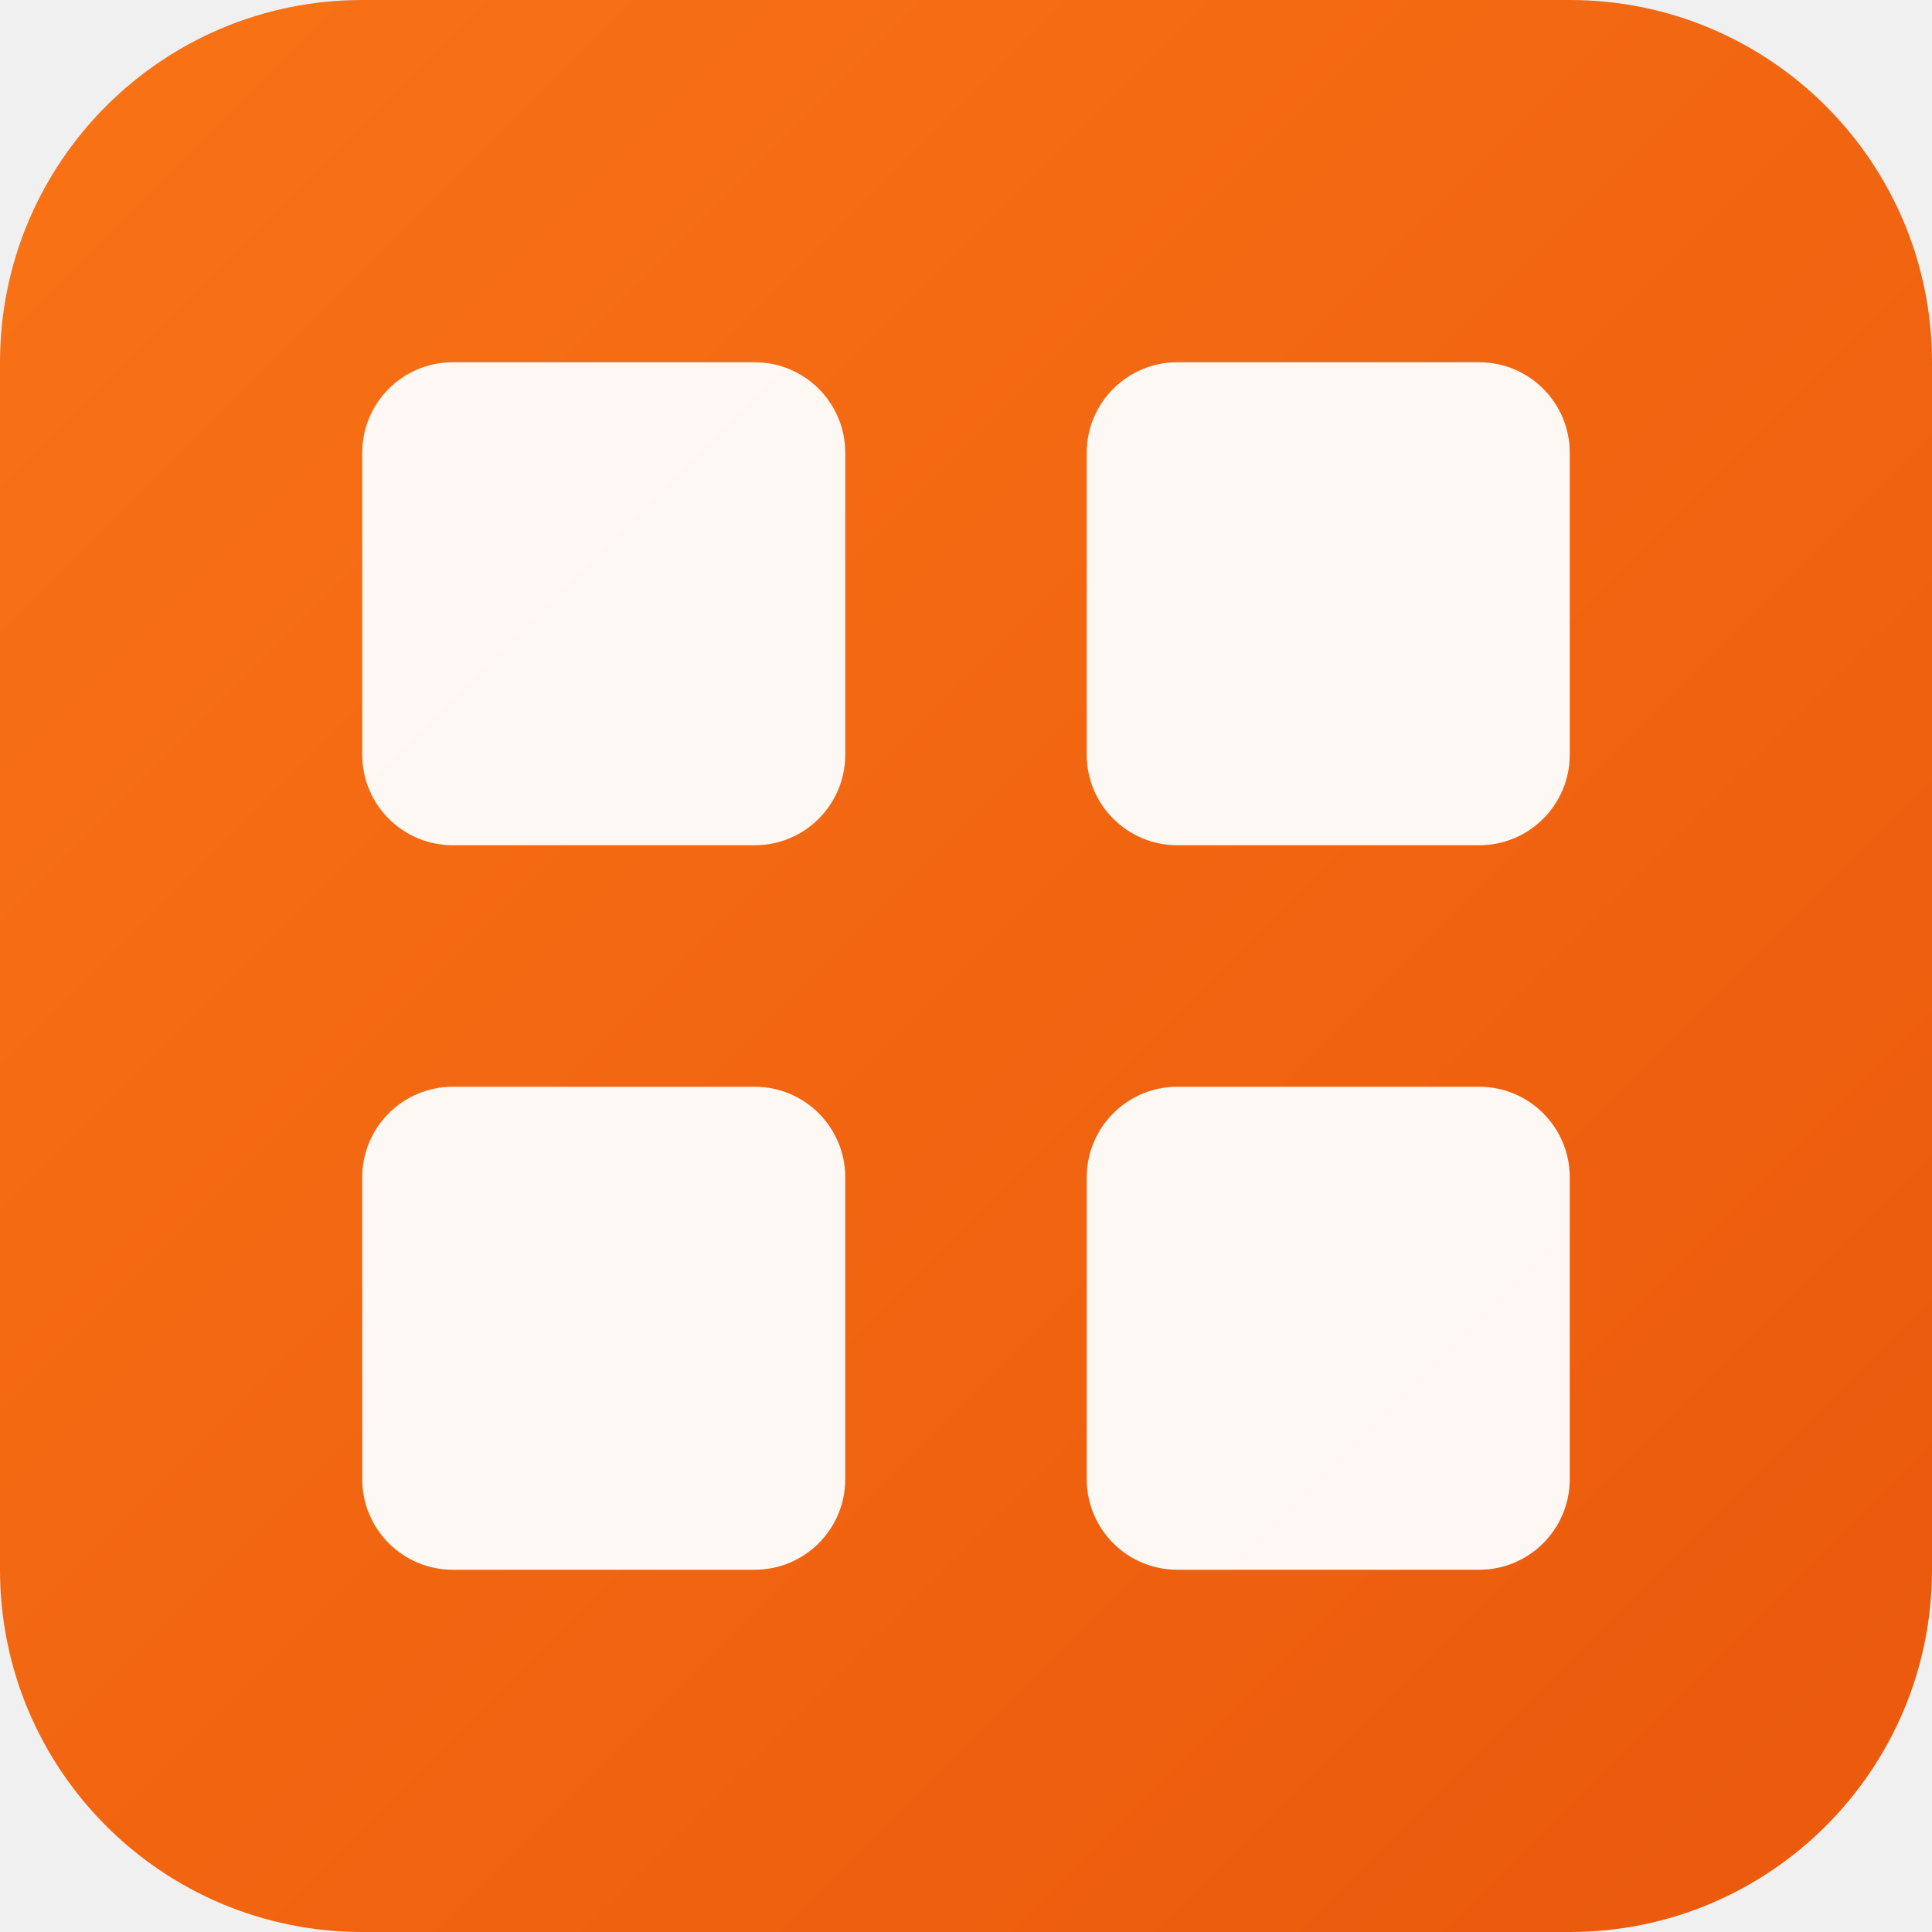
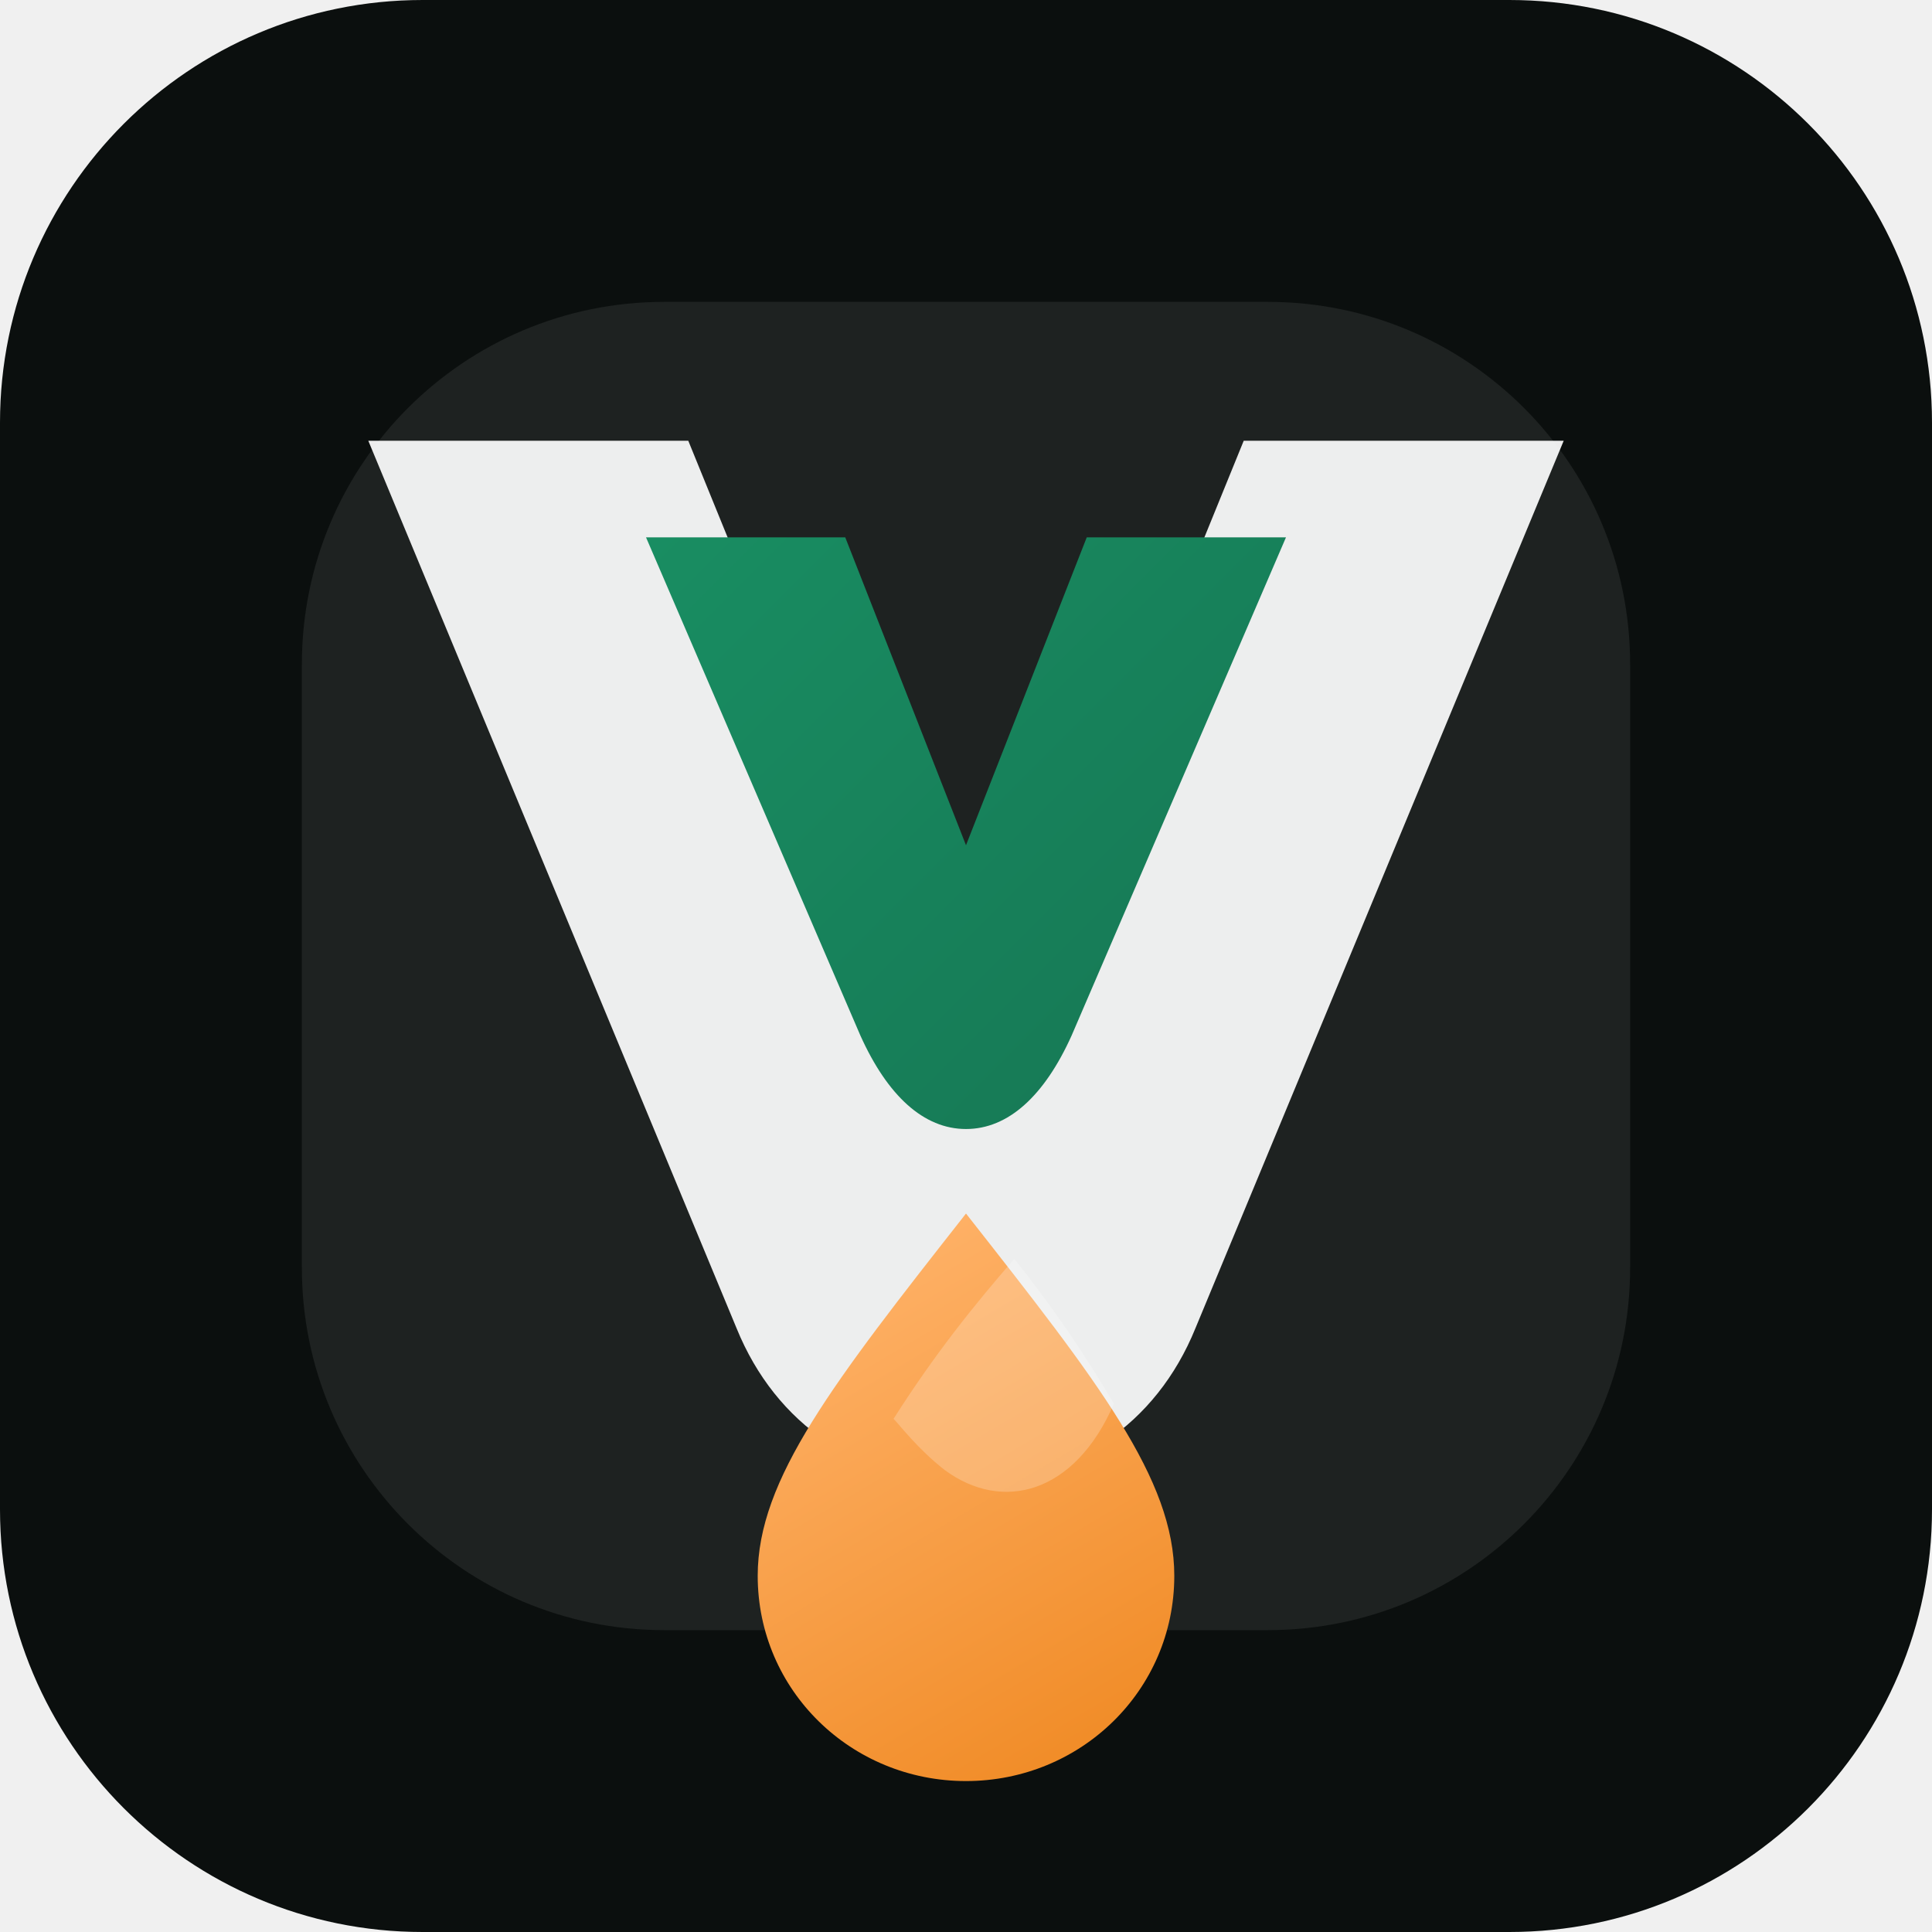
- <svg xmlns="http://www.w3.org/2000/svg" width="32" height="32" viewBox="0 0 32 32" fill="none">
+ <svg xmlns="http://www.w3.org/2000/svg" width="32" height="32" viewBox="0 0 64 64" fill="none">
  <defs>
-     <linearGradient id="g" x1="0%" y1="0%" x2="100%" y2="100%">
-       <stop offset="0%" stop-color="#f97316" />
-       <stop offset="100%" stop-color="#ea580c" />
+     <linearGradient id="vironCoat" x1="18" y1="18" x2="46" y2="46" gradientUnits="userSpaceOnUse">
+       <stop offset="0" stop-color="#198f63" />
+       <stop offset="1" stop-color="#156f4f" />
+     </linearGradient>
+     <linearGradient id="vironDrop" x1="28" y1="41" x2="38" y2="58" gradientUnits="userSpaceOnUse">
+       <stop offset="0" stop-color="#ffb36a" />
+       <stop offset="1" stop-color="#f08a24" />
    </linearGradient>
  </defs>
-   <rect width="32" height="32" rx="6" fill="url(#g)" />
-   <rect x="6" y="6" width="8" height="8" rx="1.5" fill="white" opacity="0.95" />
-   <rect x="18" y="6" width="8" height="8" rx="1.5" fill="white" opacity="0.95" />
-   <rect x="6" y="18" width="8" height="8" rx="1.5" fill="white" opacity="0.95" />
-   <rect x="18" y="18" width="8" height="8" rx="1.5" fill="white" opacity="0.95" />
+   <rect width="64" height="64" rx="14" fill="#0b0f0e" />
+   <rect x="10" y="10" width="44" height="44" rx="12" fill="#ffffff" opacity="0.08" />
+   <path d="M12.2 14.6h10.6L32 37.2l9.2-22.6h10.6L39.6 44c-1.3 3.2-4.1 5.1-7.6 5.1s-6.3-1.9-7.6-5.1L12.2 14.6Z" fill="#ffffff" opacity="0.92" />
+   <path d="M21.4 17.8h6.6L32 28l4-10.2h6.6l-7.1 16.5c-.9 2-2.1 3.1-3.5 3.1s-2.6-1.1-3.5-3.1l-7.1-16.5Z" fill="url(#vironCoat)" />
+   <path d="M32 40.2c4.4 5.6 6.9 8.8 6.9 12 0 3.8-3.1 6.8-6.9 6.8s-6.9-3-6.9-6.8c0-3.2 2.5-6.4 6.9-12Z" fill="url(#vironDrop)" />
+   <path d="M29.6 47c1.4-2.2 2.7-3.8 4-5.3 1.2 1.5 2.3 3.1 3.3 4.8-1.3 3-3.7 3.6-5.6 2.2-.9-.7-1.5-1.5-1.7-1.7Z" fill="#ffffff" opacity="0.22" />
</svg>
